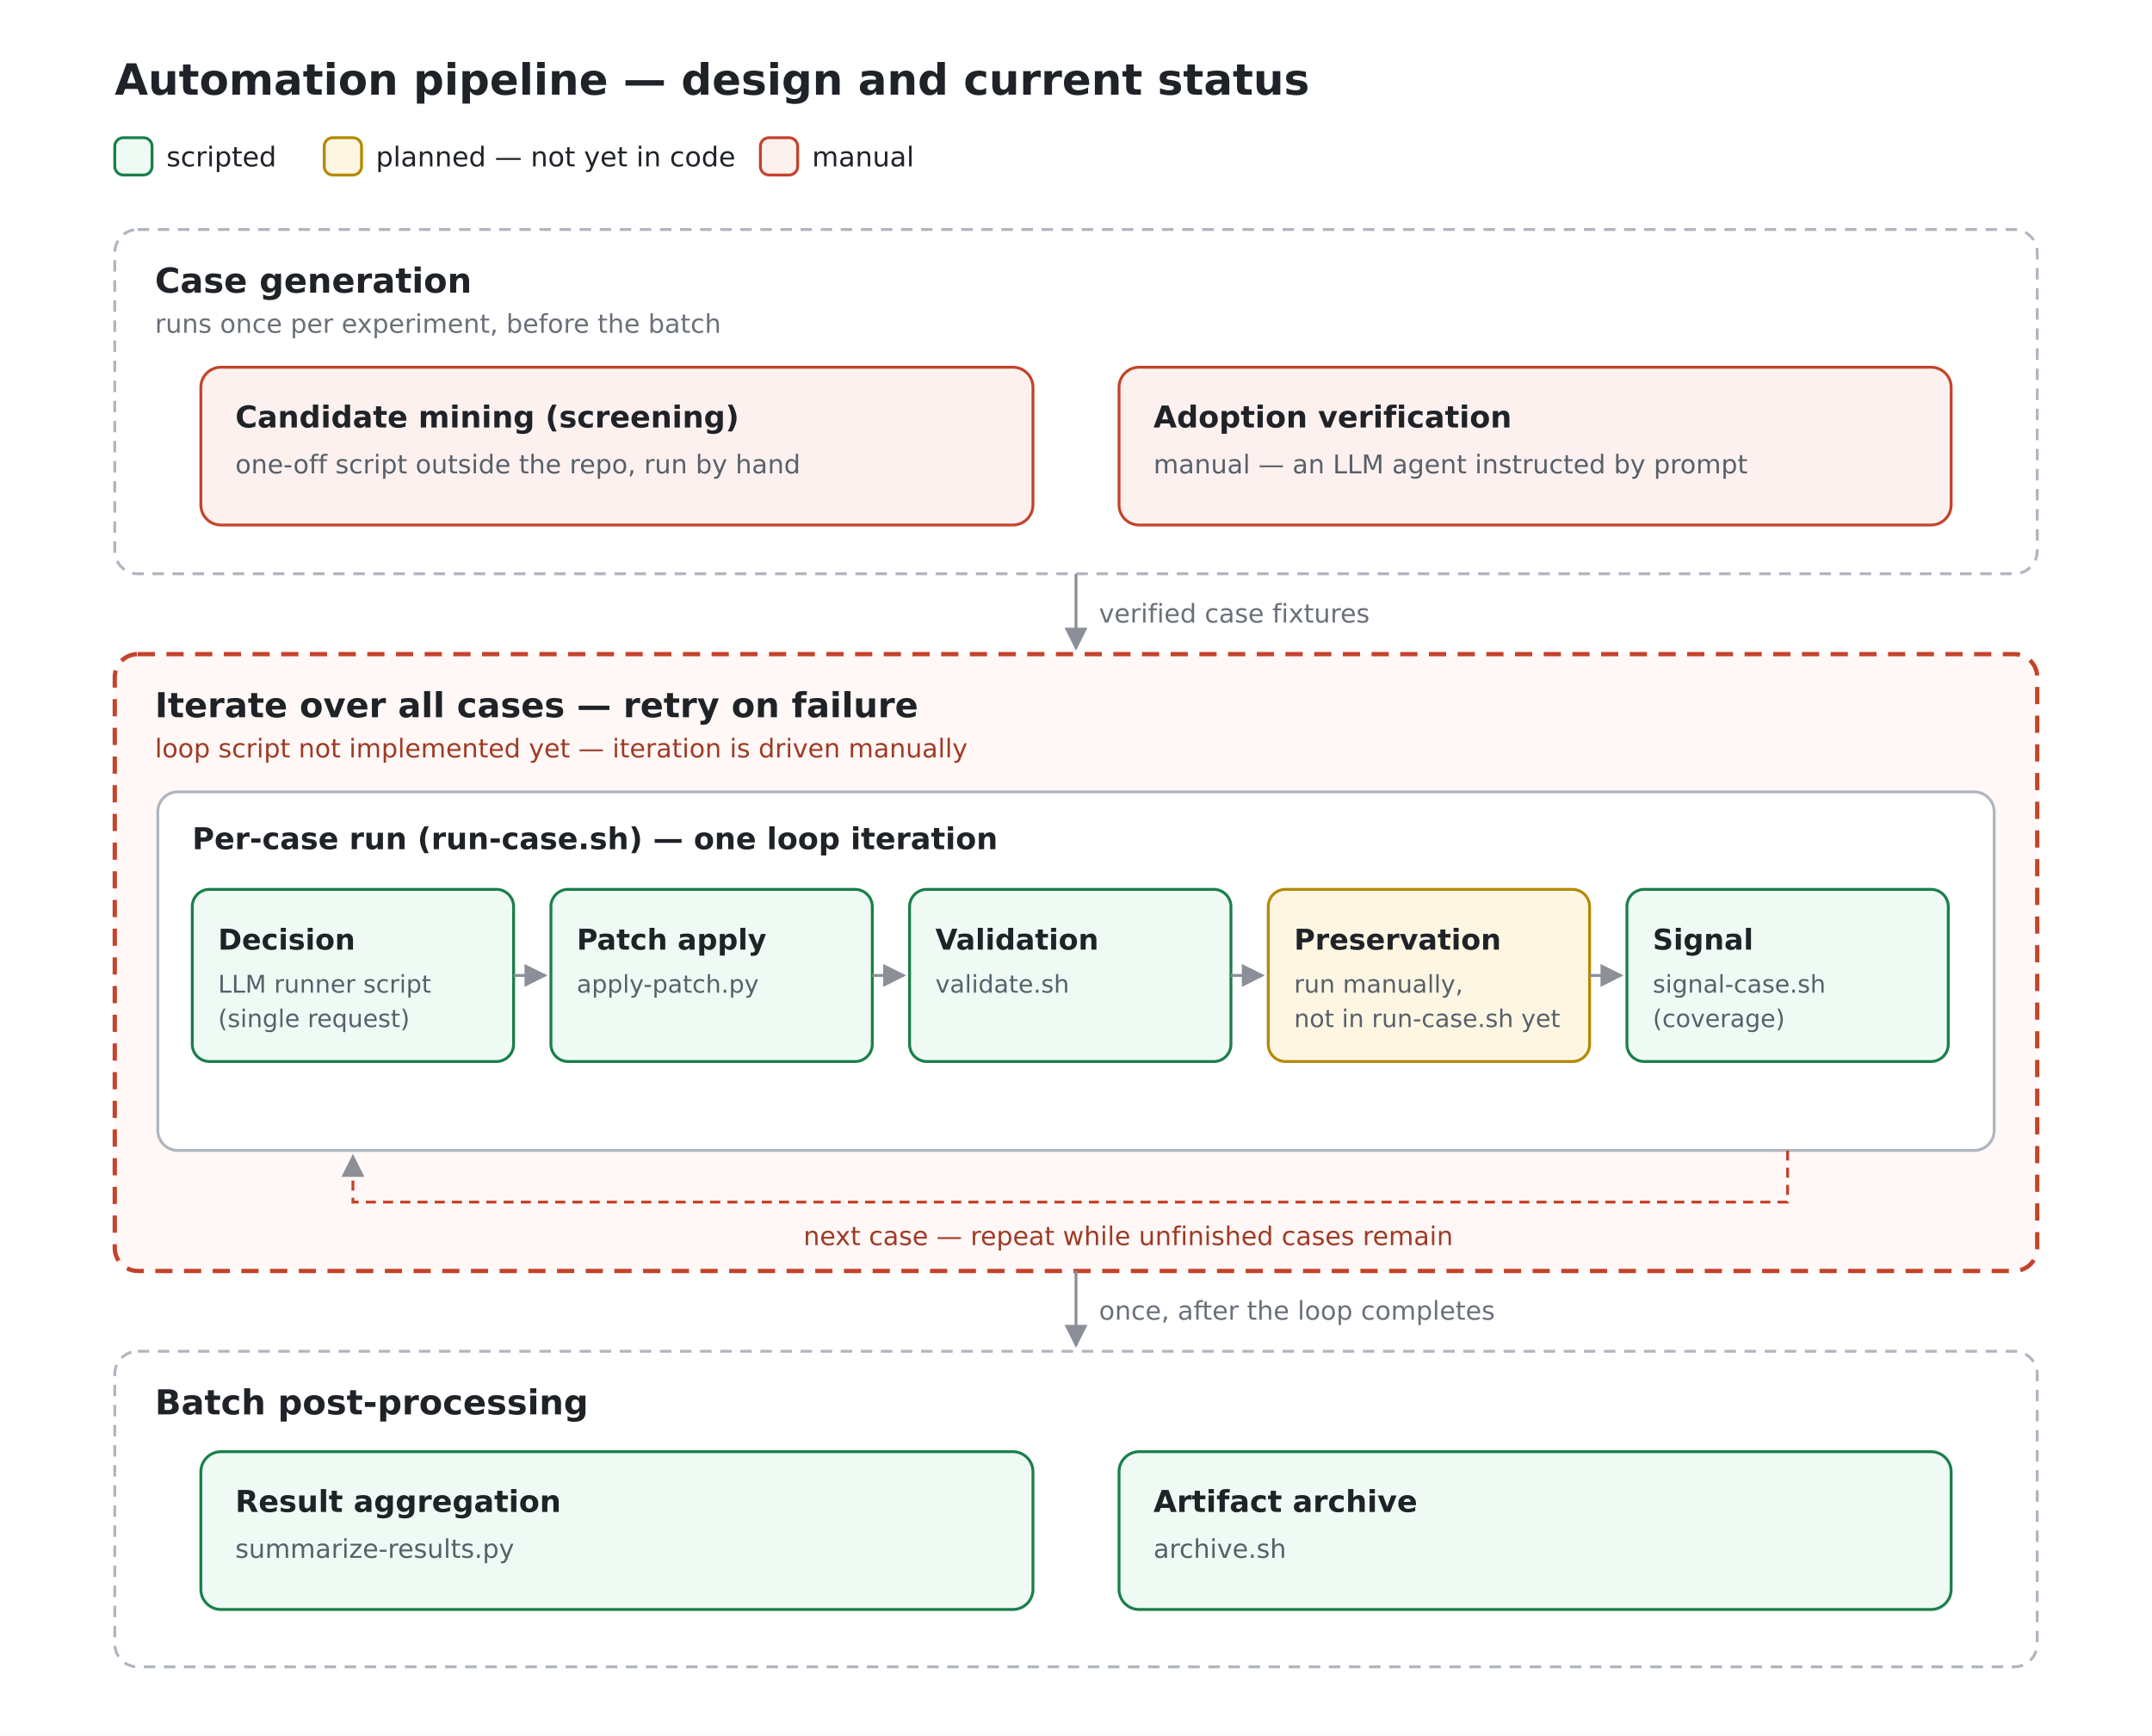
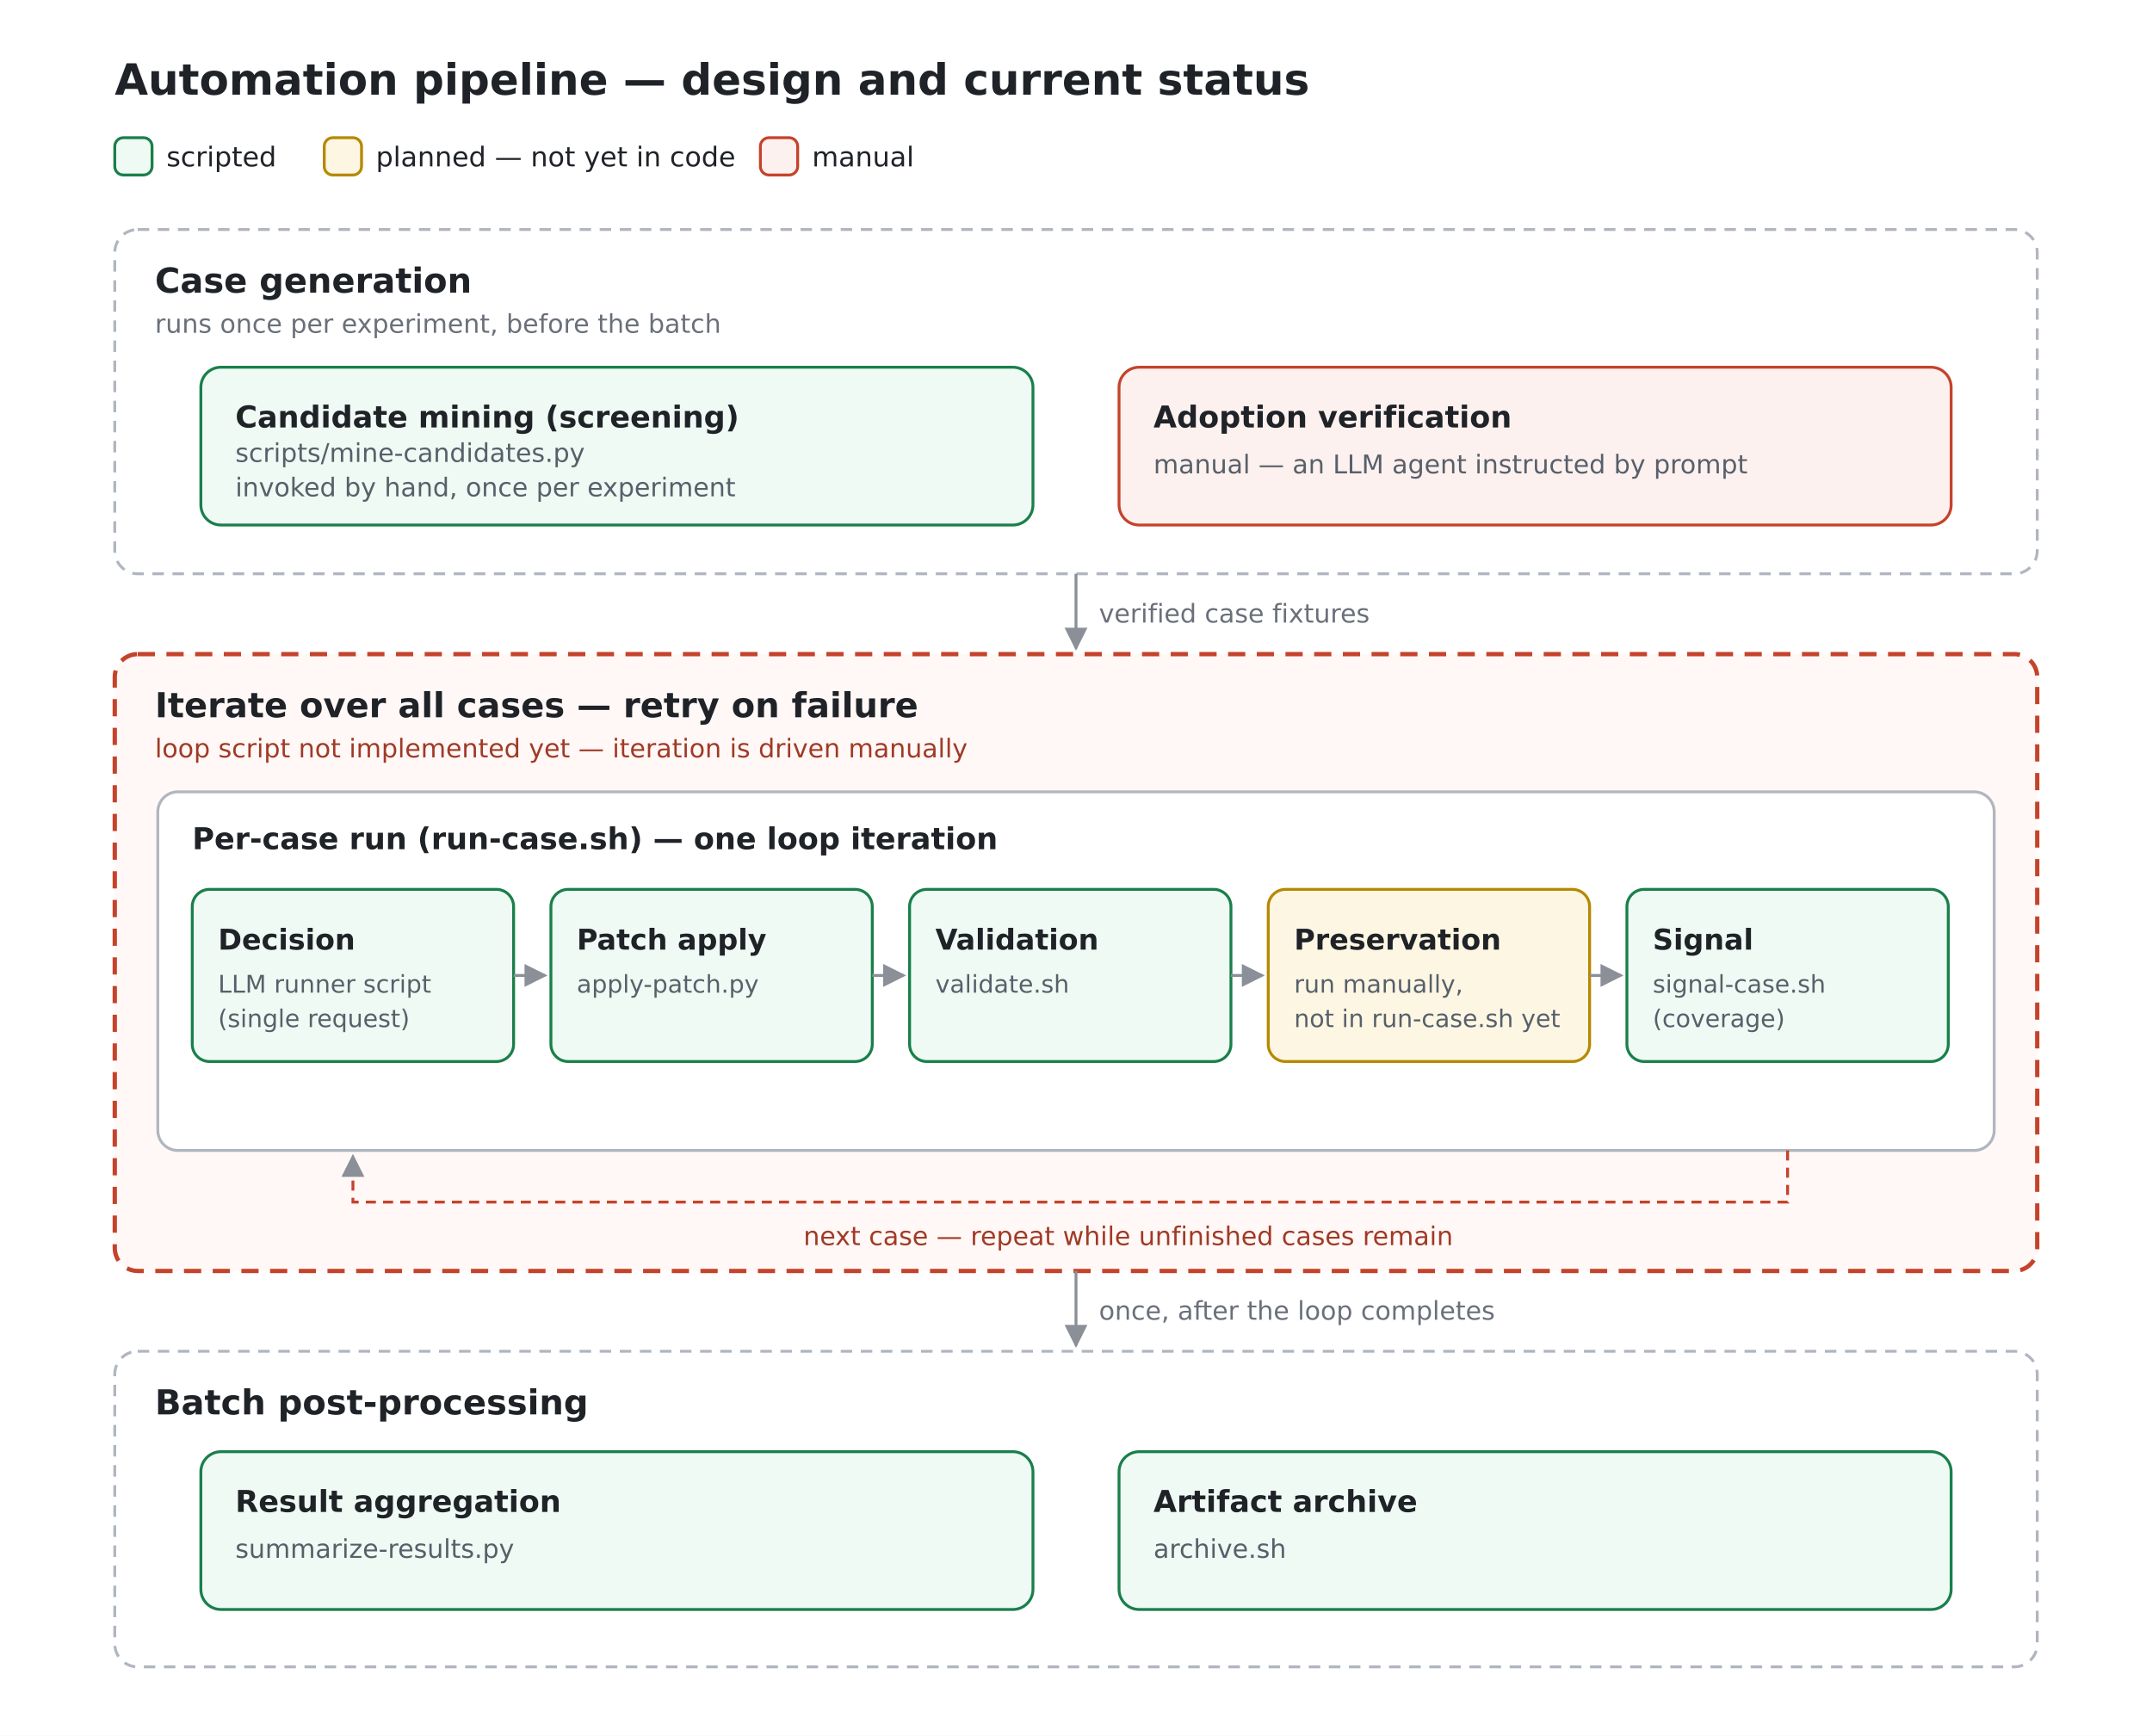
<svg xmlns="http://www.w3.org/2000/svg" width="1500" height="1210" viewBox="0 0 1500 1210" font-family="DejaVu Sans, Helvetica, Arial, sans-serif">
  <defs>
    <marker id="arr2" viewBox="0 0 10 10" refX="9" refY="5" markerWidth="8" markerHeight="8" orient="auto-start-reverse">
      <path d="M 0 0 L 10 5 L 0 10 z" fill="#8a8f98" />
    </marker>
  </defs>
  <rect width="1500" height="1210" fill="#ffffff" />
  <text x="80" y="66" font-size="30" font-weight="bold" fill="#1f2328">Automation pipeline — design and current status</text>
  <rect x="80" y="96" width="26" height="26" rx="6" fill="#eefaf3" stroke="#1a7f4b" stroke-width="2" />
  <text x="116" y="116" font-size="19" fill="#1f2328">scripted</text>
  <rect x="226" y="96" width="26" height="26" rx="6" fill="#fdf6e3" stroke="#b58900" stroke-width="2" />
  <text x="262" y="116" font-size="19" fill="#1f2328">planned — not yet in code</text>
  <rect x="530" y="96" width="26" height="26" rx="6" fill="#fdf1ef" stroke="#c4432b" stroke-width="2" />
  <text x="566" y="116" font-size="19" fill="#1f2328">manual</text>
  <rect x="80" y="160" width="1340" height="240" rx="16" fill="none" stroke="#b0b6bf" stroke-width="2" stroke-dasharray="8 6" />
  <text x="108" y="204" font-size="24" font-weight="bold" fill="#1f2328">Case generation</text>
  <text x="108" y="232" font-size="18" fill="#6a707a">runs once per experiment, before the batch</text>
-   <rect x="140" y="256" width="580" height="110" rx="14" fill="#fdf1ef" stroke="#c4432b" stroke-width="2" />
+   <rect x="140" y="256" width="580" height="110" rx="14" fill="#eefaf3" stroke="#1a7f4b" stroke-width="2" />
  <text x="164" y="298" font-size="21" font-weight="bold" fill="#1f2328">Candidate mining (screening)</text>
-   <text x="164" y="330" font-size="18" fill="#57606a">one-off script outside the repo, run by hand</text>
+   <text x="164" y="322" font-size="18" fill="#57606a">scripts/mine-candidates.py</text>
+   <text x="164" y="346" font-size="18" fill="#57606a">invoked by hand, once per experiment</text>
  <rect x="780" y="256" width="580" height="110" rx="14" fill="#fdf1ef" stroke="#c4432b" stroke-width="2" />
  <text x="804" y="298" font-size="21" font-weight="bold" fill="#1f2328">Adoption verification</text>
  <text x="804" y="330" font-size="18" fill="#57606a">manual — an LLM agent instructed by prompt</text>
  <line x1="750" y1="400" x2="750" y2="452" stroke="#8a8f98" stroke-width="2" marker-end="url(#arr2)" />
  <text x="766" y="434" font-size="18" fill="#6a707a">verified case fixtures</text>
  <rect x="80" y="456" width="1340" height="430" rx="16" fill="#fff8f6" stroke="#c4432b" stroke-width="3" stroke-dasharray="12 8" />
  <text x="108" y="500" font-size="24" font-weight="bold" fill="#1f2328">Iterate over all cases — retry on failure</text>
  <text x="108" y="528" font-size="18" fill="#a03a26">loop script not implemented yet — iteration is driven manually</text>
  <rect x="110" y="552" width="1280" height="250" rx="14" fill="#ffffff" stroke="#b0b6bf" stroke-width="2" />
  <text x="134" y="592" font-size="21" font-weight="bold" fill="#1f2328">Per-case run (run-case.sh) — one loop iteration</text>
  <rect x="134" y="620" width="224" height="120" rx="12" fill="#eefaf3" stroke="#1a7f4b" stroke-width="2" />
  <text x="152" y="662" font-size="20" font-weight="bold" fill="#1f2328">Decision</text>
  <text x="152" y="692" font-size="17" fill="#57606a">LLM runner script</text>
  <text x="152" y="716" font-size="17" fill="#57606a">(single request)</text>
  <rect x="384" y="620" width="224" height="120" rx="12" fill="#eefaf3" stroke="#1a7f4b" stroke-width="2" />
  <text x="402" y="662" font-size="20" font-weight="bold" fill="#1f2328">Patch apply</text>
  <text x="402" y="692" font-size="17" fill="#57606a">apply-patch.py</text>
  <rect x="634" y="620" width="224" height="120" rx="12" fill="#eefaf3" stroke="#1a7f4b" stroke-width="2" />
  <text x="652" y="662" font-size="20" font-weight="bold" fill="#1f2328">Validation</text>
  <text x="652" y="692" font-size="17" fill="#57606a">validate.sh</text>
  <rect x="884" y="620" width="224" height="120" rx="12" fill="#fdf6e3" stroke="#b58900" stroke-width="2" />
  <text x="902" y="662" font-size="20" font-weight="bold" fill="#1f2328">Preservation</text>
  <text x="902" y="692" font-size="17" fill="#57606a">run manually,</text>
  <text x="902" y="716" font-size="17" fill="#57606a">not in run-case.sh yet</text>
  <rect x="1134" y="620" width="224" height="120" rx="12" fill="#eefaf3" stroke="#1a7f4b" stroke-width="2" />
  <text x="1152" y="662" font-size="20" font-weight="bold" fill="#1f2328">Signal</text>
  <text x="1152" y="692" font-size="17" fill="#57606a">signal-case.sh</text>
  <text x="1152" y="716" font-size="17" fill="#57606a">(coverage)</text>
  <line x1="358" y1="680" x2="380" y2="680" stroke="#8a8f98" stroke-width="2" marker-end="url(#arr2)" />
  <line x1="608" y1="680" x2="630" y2="680" stroke="#8a8f98" stroke-width="2" marker-end="url(#arr2)" />
  <line x1="858" y1="680" x2="880" y2="680" stroke="#8a8f98" stroke-width="2" marker-end="url(#arr2)" />
  <line x1="1108" y1="680" x2="1130" y2="680" stroke="#8a8f98" stroke-width="2" marker-end="url(#arr2)" />
  <path d="M 1246 802 L 1246 838 L 246 838 L 246 806" fill="none" stroke="#c4432b" stroke-width="2" stroke-dasharray="7 5" marker-end="url(#arr2)" />
  <text x="560" y="868" font-size="18" fill="#a03a26">next case — repeat while unfinished cases remain</text>
  <line x1="750" y1="886" x2="750" y2="938" stroke="#8a8f98" stroke-width="2" marker-end="url(#arr2)" />
  <text x="766" y="920" font-size="18" fill="#6a707a">once, after the loop completes</text>
  <rect x="80" y="942" width="1340" height="220" rx="16" fill="none" stroke="#b0b6bf" stroke-width="2" stroke-dasharray="8 6" />
  <text x="108" y="986" font-size="24" font-weight="bold" fill="#1f2328">Batch post-processing</text>
  <rect x="140" y="1012" width="580" height="110" rx="14" fill="#eefaf3" stroke="#1a7f4b" stroke-width="2" />
  <text x="164" y="1054" font-size="21" font-weight="bold" fill="#1f2328">Result aggregation</text>
  <text x="164" y="1086" font-size="18" fill="#57606a">summarize-results.py</text>
  <rect x="780" y="1012" width="580" height="110" rx="14" fill="#eefaf3" stroke="#1a7f4b" stroke-width="2" />
  <text x="804" y="1054" font-size="21" font-weight="bold" fill="#1f2328">Artifact archive</text>
  <text x="804" y="1086" font-size="18" fill="#57606a">archive.sh</text>
</svg>
